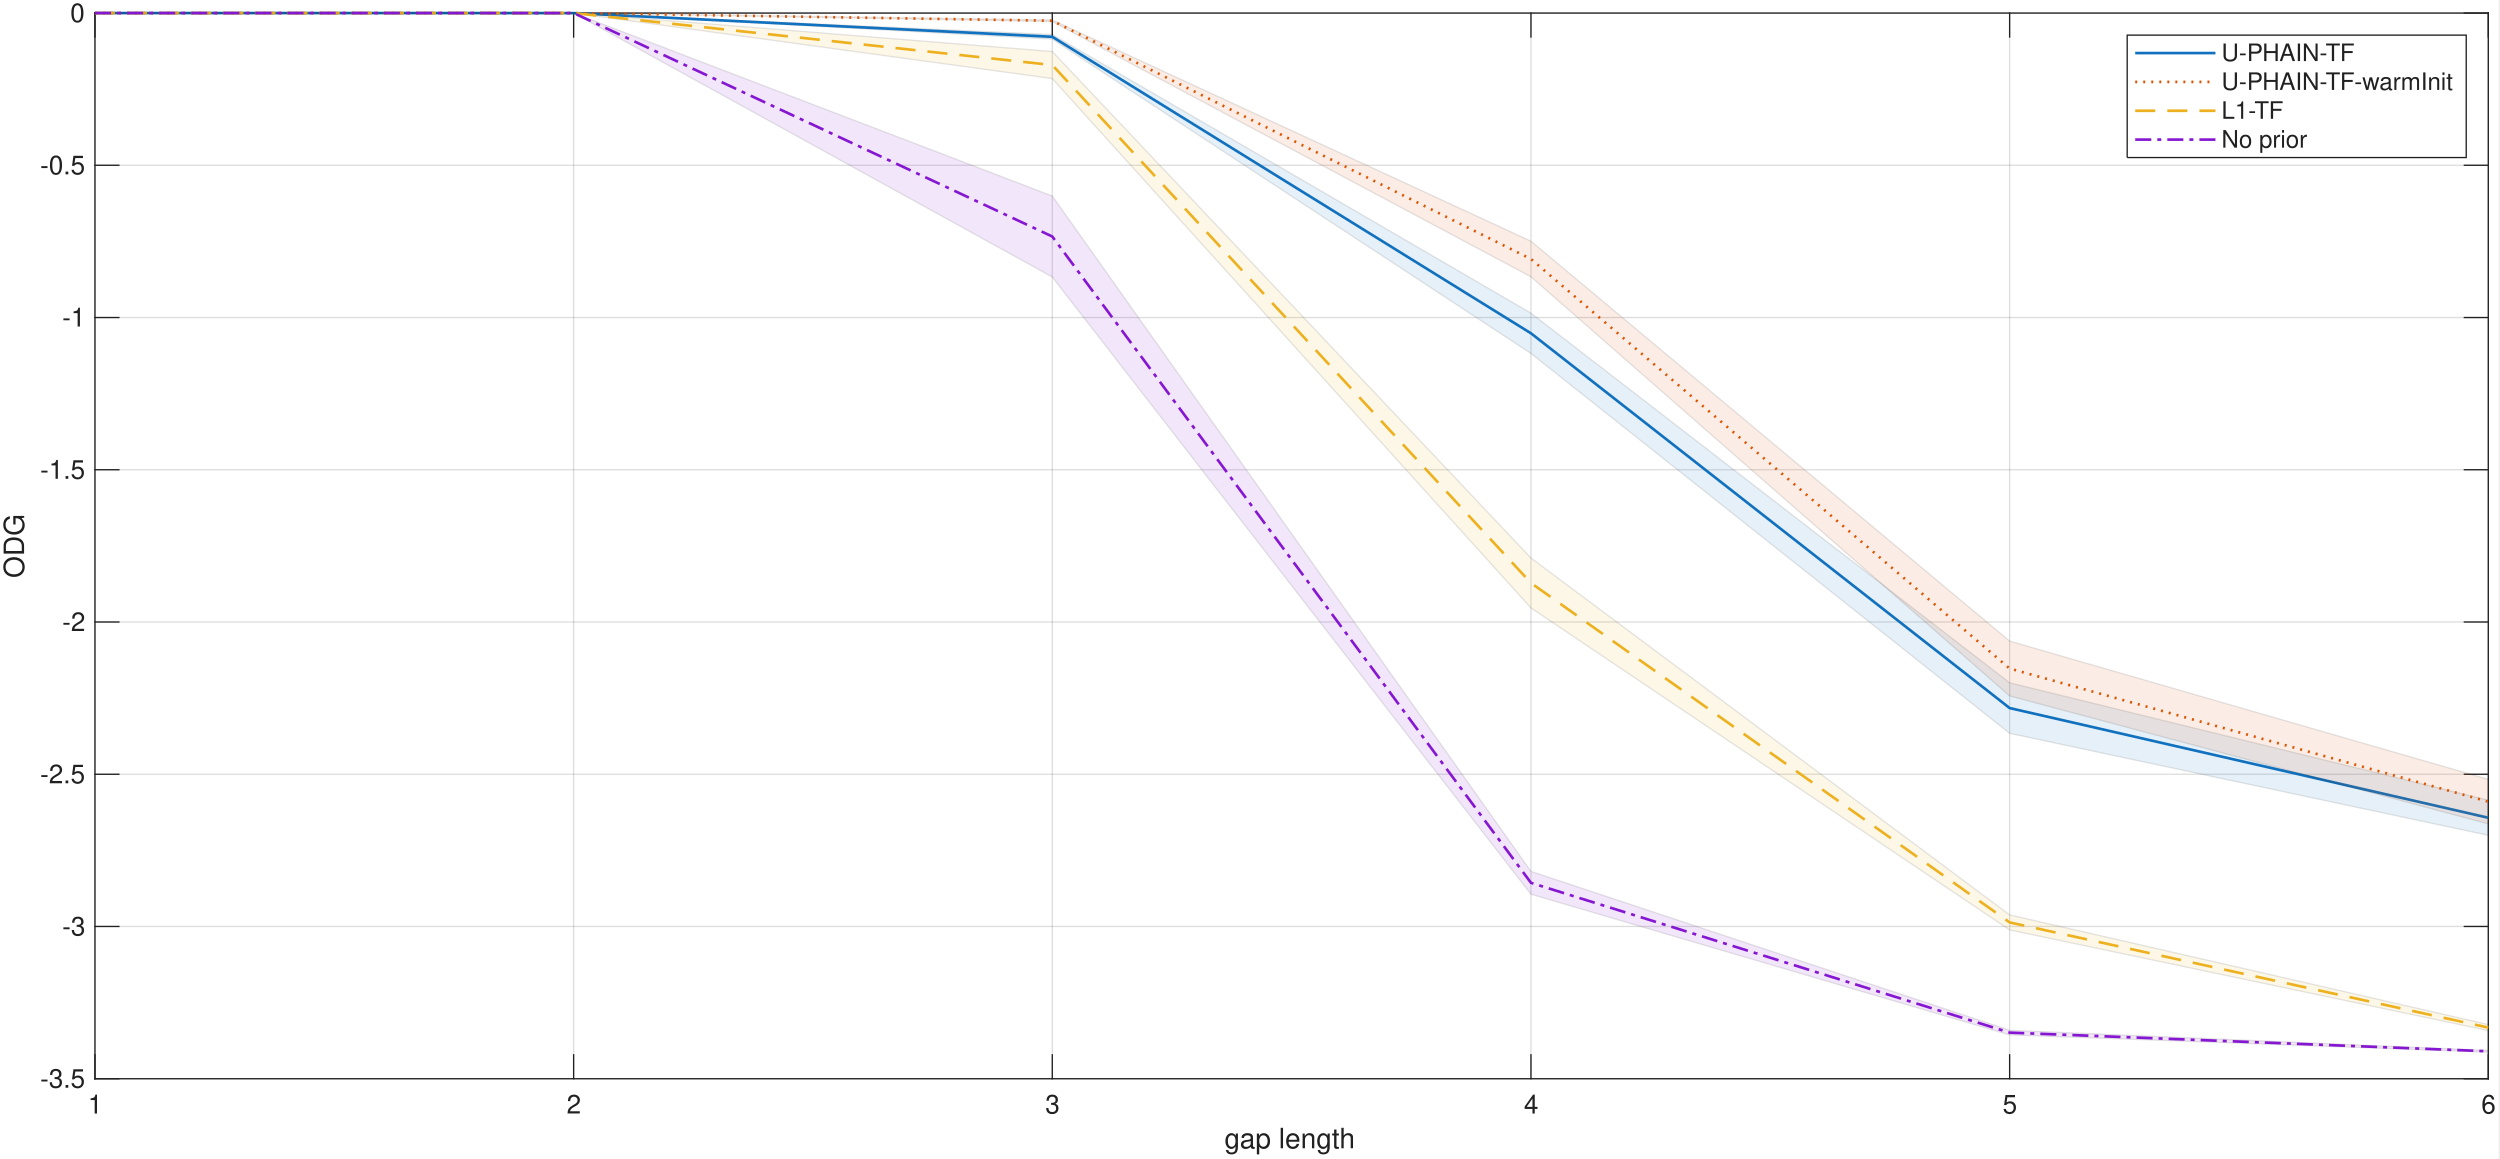
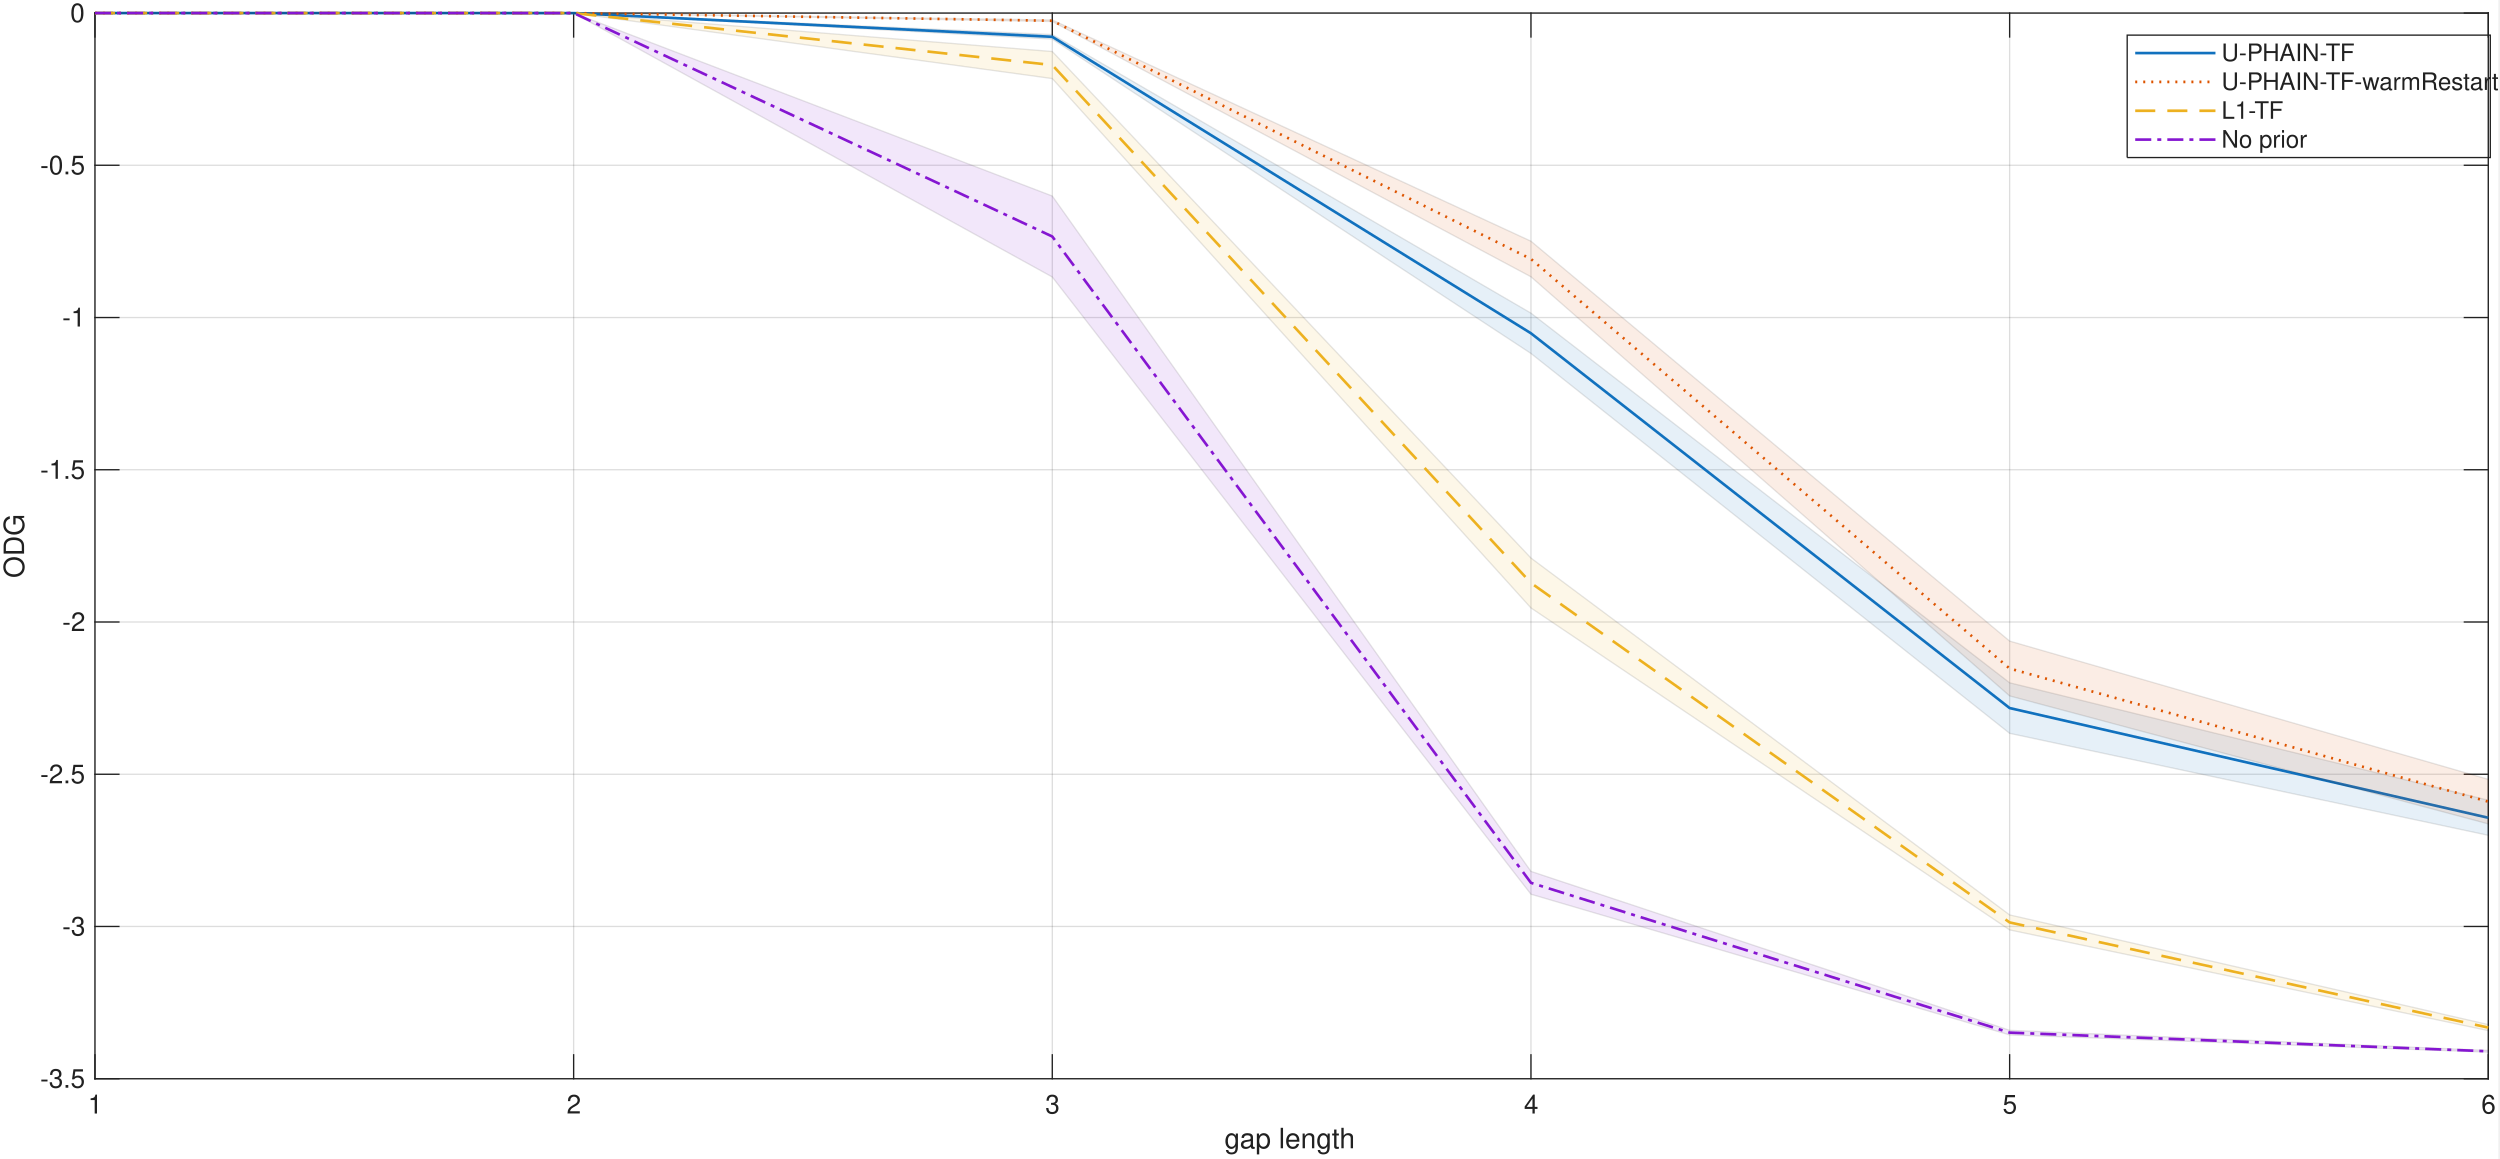
<svg xmlns="http://www.w3.org/2000/svg" width="178.02mm" height="82.53mm" viewBox="0 0 934 433" version="1.2" baseProfile="tiny">
  <defs>
</defs>
  <g fill="none" stroke="black" stroke-width="1" fill-rule="evenodd" stroke-linecap="square" stroke-linejoin="bevel">
    <g fill="#ffffff" fill-opacity="1" stroke="none" transform="matrix(0.749497,0,0,0.749782,-114.422,-31.8653)" font-family="MS Shell Dlg 2" font-size="8.25" font-weight="400" font-style="normal">
      <path vector-effect="none" fill-rule="evenodd" d="M151,41 L1398,41 L1398,620 L151,620 L151,41" />
    </g>
    <g fill="#ffffff" fill-opacity="1" stroke="none" transform="matrix(7.49497e-05,0,0,7.49782e-05,-114.422,-31.8653)" font-family="MS Shell Dlg 2" font-size="8.25" font-weight="400" font-style="normal">
      <path vector-effect="none" fill-rule="evenodd" d="M2e+06,490000 L2e+06,5.8e+06 L1.393e+07,5.8e+06 L1.393e+07,490000 L2e+06,490000" />
    </g>
    <g fill="#212121" fill-opacity="0.149" stroke="#212121" stroke-opacity="0.149" stroke-width="0.667" stroke-linecap="butt" stroke-linejoin="round" transform="matrix(0.749497,0,0,0.749782,-114.422,-31.8653)" font-family="MS Shell Dlg 2" font-size="8.25" font-weight="400" font-style="normal">
      <polyline fill="none" vector-effect="none" points="200,49 200,580 " />
      <polyline fill="none" vector-effect="none" points="438.6,49 438.6,580 " />
      <polyline fill="none" vector-effect="none" points="677.2,49 677.2,580 " />
      <polyline fill="none" vector-effect="none" points="915.8,49 915.8,580 " />
      <polyline fill="none" vector-effect="none" points="1154.4,49 1154.4,580 " />
      <polyline fill="none" vector-effect="none" points="1393,49 1393,580 " />
      <polyline fill="none" vector-effect="none" points="200,580 1393,580 " />
      <polyline fill="none" vector-effect="none" points="200,504.143 1393,504.143 " />
      <polyline fill="none" vector-effect="none" points="200,428.286 1393,428.286 " />
      <polyline fill="none" vector-effect="none" points="200,352.429 1393,352.429 " />
      <polyline fill="none" vector-effect="none" points="200,276.571 1393,276.571 " />
      <polyline fill="none" vector-effect="none" points="200,200.714 1393,200.714 " />
      <polyline fill="none" vector-effect="none" points="200,124.857 1393,124.857 " />
      <polyline fill="none" vector-effect="none" points="200,49 1393,49 " />
    </g>
    <g fill="#212121" fill-opacity="1" stroke="#212121" stroke-opacity="1" stroke-width="1" stroke-linecap="square" stroke-linejoin="bevel" transform="matrix(0.749497,0,0,0.749782,457.444,429.001)" font-family="Helvetica" font-size="14" font-weight="400" font-style="normal">
      <text fill="#212121" fill-opacity="1" stroke="none" xml:space="preserve" x="0" y="0" font-family="Helvetica" font-size="14" font-weight="400" font-style="normal">gap length</text>
    </g>
    <g fill="#212121" fill-opacity="1" stroke="#212121" stroke-opacity="1" stroke-width="0.667" stroke-linecap="square" stroke-linejoin="round" transform="matrix(0.749497,0,0,0.749782,-114.422,-31.8653)" font-family="Helvetica" font-size="14" font-weight="400" font-style="normal">
      <polyline fill="none" vector-effect="none" points="200,580 1393,580 " />
      <polyline fill="none" vector-effect="none" points="200,49 1393,49 " />
      <polyline fill="none" vector-effect="none" points="200,580 200,568.07 " />
      <polyline fill="none" vector-effect="none" points="200,60.93 200,49 " />
      <polyline fill="none" vector-effect="none" points="438.6,580 438.6,568.07 " />
      <polyline fill="none" vector-effect="none" points="438.6,60.93 438.6,49 " />
      <polyline fill="none" vector-effect="none" points="677.2,580 677.2,568.07 " />
      <polyline fill="none" vector-effect="none" points="677.2,60.93 677.2,49 " />
      <polyline fill="none" vector-effect="none" points="915.8,580 915.8,568.07 " />
      <polyline fill="none" vector-effect="none" points="915.8,60.93 915.8,49 " />
      <polyline fill="none" vector-effect="none" points="1154.4,580 1154.4,568.07 " />
      <polyline fill="none" vector-effect="none" points="1154.4,60.93 1154.4,49 " />
      <polyline fill="none" vector-effect="none" points="1393,580 1393,568.07 " />
      <polyline fill="none" vector-effect="none" points="1393,60.93 1393,49 " />
    </g>
    <g fill="#212121" fill-opacity="1" stroke="#212121" stroke-opacity="1" stroke-width="1" stroke-linecap="square" stroke-linejoin="bevel" transform="matrix(0.749497,0,0,0.749782,32.8539,416.004)" font-family="Helvetica" font-size="13" font-weight="400" font-style="normal">
      <text fill="#212121" fill-opacity="1" stroke="none" xml:space="preserve" x="0" y="0" font-family="Helvetica" font-size="13" font-weight="400" font-style="normal">1</text>
    </g>
    <g fill="#212121" fill-opacity="1" stroke="#212121" stroke-opacity="1" stroke-width="1" stroke-linecap="square" stroke-linejoin="bevel" transform="matrix(0.749497,0,0,0.749782,211.684,416.004)" font-family="Helvetica" font-size="13" font-weight="400" font-style="normal">
      <text fill="#212121" fill-opacity="1" stroke="none" xml:space="preserve" x="0" y="0" font-family="Helvetica" font-size="13" font-weight="400" font-style="normal">2</text>
    </g>
    <g fill="#212121" fill-opacity="1" stroke="#212121" stroke-opacity="1" stroke-width="1" stroke-linecap="square" stroke-linejoin="bevel" transform="matrix(0.749497,0,0,0.749782,390.514,416.004)" font-family="Helvetica" font-size="13" font-weight="400" font-style="normal">
      <text fill="#212121" fill-opacity="1" stroke="none" xml:space="preserve" x="0" y="0" font-family="Helvetica" font-size="13" font-weight="400" font-style="normal">3</text>
    </g>
    <g fill="#212121" fill-opacity="1" stroke="#212121" stroke-opacity="1" stroke-width="1" stroke-linecap="square" stroke-linejoin="bevel" transform="matrix(0.749497,0,0,0.749782,569.344,416.004)" font-family="Helvetica" font-size="13" font-weight="400" font-style="normal">
      <text fill="#212121" fill-opacity="1" stroke="none" xml:space="preserve" x="0" y="0" font-family="Helvetica" font-size="13" font-weight="400" font-style="normal">4</text>
    </g>
    <g fill="#212121" fill-opacity="1" stroke="#212121" stroke-opacity="1" stroke-width="1" stroke-linecap="square" stroke-linejoin="bevel" transform="matrix(0.749497,0,0,0.749782,748.174,416.004)" font-family="Helvetica" font-size="13" font-weight="400" font-style="normal">
      <text fill="#212121" fill-opacity="1" stroke="none" xml:space="preserve" x="0" y="0" font-family="Helvetica" font-size="13" font-weight="400" font-style="normal">5</text>
    </g>
    <g fill="#212121" fill-opacity="1" stroke="#212121" stroke-opacity="1" stroke-width="1" stroke-linecap="square" stroke-linejoin="bevel" transform="matrix(0.749497,0,0,0.749782,927.004,416.004)" font-family="Helvetica" font-size="13" font-weight="400" font-style="normal">
      <text fill="#212121" fill-opacity="1" stroke="none" xml:space="preserve" x="0" y="0" font-family="Helvetica" font-size="13" font-weight="400" font-style="normal">6</text>
    </g>
    <g fill="#212121" fill-opacity="1" stroke="#212121" stroke-opacity="1" stroke-width="1" stroke-linecap="square" stroke-linejoin="bevel" transform="matrix(0,-0.749782,0.749497,0,8.99497,215.938)" font-family="Helvetica" font-size="14" font-weight="400" font-style="normal">
      <text fill="#212121" fill-opacity="1" stroke="none" xml:space="preserve" x="0" y="0" font-family="Helvetica" font-size="14" font-weight="400" font-style="normal">ODG</text>
    </g>
    <g fill="#212121" fill-opacity="1" stroke="#212121" stroke-opacity="1" stroke-width="0.667" stroke-linecap="square" stroke-linejoin="round" transform="matrix(0.749497,0,0,0.749782,-114.422,-31.8653)" font-family="Helvetica" font-size="14" font-weight="400" font-style="normal">
      <polyline fill="none" vector-effect="none" points="200,580 200,49 " />
      <polyline fill="none" vector-effect="none" points="1393,580 1393,49 " />
      <polyline fill="none" vector-effect="none" points="200,580 211.93,580 " />
      <polyline fill="none" vector-effect="none" points="1381.07,580 1393,580 " />
      <polyline fill="none" vector-effect="none" points="200,504.143 211.93,504.143 " />
      <polyline fill="none" vector-effect="none" points="1381.07,504.143 1393,504.143 " />
      <polyline fill="none" vector-effect="none" points="200,428.286 211.93,428.286 " />
      <polyline fill="none" vector-effect="none" points="1381.07,428.286 1393,428.286 " />
      <polyline fill="none" vector-effect="none" points="200,352.429 211.93,352.429 " />
      <polyline fill="none" vector-effect="none" points="1381.07,352.429 1393,352.429 " />
      <polyline fill="none" vector-effect="none" points="200,276.571 211.93,276.571 " />
      <polyline fill="none" vector-effect="none" points="1381.07,276.571 1393,276.571 " />
      <polyline fill="none" vector-effect="none" points="200,200.714 211.93,200.714 " />
      <polyline fill="none" vector-effect="none" points="1381.07,200.714 1393,200.714 " />
      <polyline fill="none" vector-effect="none" points="200,124.857 211.93,124.857 " />
      <polyline fill="none" vector-effect="none" points="1381.07,124.857 1393,124.857 " />
      <polyline fill="none" vector-effect="none" points="200,49 211.93,49 " />
      <polyline fill="none" vector-effect="none" points="1381.07,49 1393,49 " />
    </g>
    <g fill="#212121" fill-opacity="1" stroke="#212121" stroke-opacity="1" stroke-width="1" stroke-linecap="square" stroke-linejoin="bevel" transform="matrix(0.749497,0,0,0.749782,14.9909,406.382)" font-family="Helvetica" font-size="13" font-weight="400" font-style="normal">
      <text fill="#212121" fill-opacity="1" stroke="none" xml:space="preserve" x="0" y="0" font-family="Helvetica" font-size="13" font-weight="400" font-style="normal">-3.5</text>
    </g>
    <g fill="#212121" fill-opacity="1" stroke="#212121" stroke-opacity="1" stroke-width="1" stroke-linecap="square" stroke-linejoin="bevel" transform="matrix(0.749497,0,0,0.749782,23.2354,349.506)" font-family="Helvetica" font-size="13" font-weight="400" font-style="normal">
      <text fill="#212121" fill-opacity="1" stroke="none" xml:space="preserve" x="0" y="0" font-family="Helvetica" font-size="13" font-weight="400" font-style="normal">-3</text>
    </g>
    <g fill="#212121" fill-opacity="1" stroke="#212121" stroke-opacity="1" stroke-width="1" stroke-linecap="square" stroke-linejoin="bevel" transform="matrix(0.749497,0,0,0.749782,14.9909,292.63)" font-family="Helvetica" font-size="13" font-weight="400" font-style="normal">
      <text fill="#212121" fill-opacity="1" stroke="none" xml:space="preserve" x="0" y="0" font-family="Helvetica" font-size="13" font-weight="400" font-style="normal">-2.5</text>
    </g>
    <g fill="#212121" fill-opacity="1" stroke="#212121" stroke-opacity="1" stroke-width="1" stroke-linecap="square" stroke-linejoin="bevel" transform="matrix(0.749497,0,0,0.749782,23.2354,235.753)" font-family="Helvetica" font-size="13" font-weight="400" font-style="normal">
      <text fill="#212121" fill-opacity="1" stroke="none" xml:space="preserve" x="0" y="0" font-family="Helvetica" font-size="13" font-weight="400" font-style="normal">-2</text>
    </g>
    <g fill="#212121" fill-opacity="1" stroke="#212121" stroke-opacity="1" stroke-width="1" stroke-linecap="square" stroke-linejoin="bevel" transform="matrix(0.749497,0,0,0.749782,14.9909,178.877)" font-family="Helvetica" font-size="13" font-weight="400" font-style="normal">
      <text fill="#212121" fill-opacity="1" stroke="none" xml:space="preserve" x="0" y="0" font-family="Helvetica" font-size="13" font-weight="400" font-style="normal">-1.5</text>
    </g>
    <g fill="#212121" fill-opacity="1" stroke="#212121" stroke-opacity="1" stroke-width="1" stroke-linecap="square" stroke-linejoin="bevel" transform="matrix(0.749497,0,0,0.749782,23.2354,122.001)" font-family="Helvetica" font-size="13" font-weight="400" font-style="normal">
      <text fill="#212121" fill-opacity="1" stroke="none" xml:space="preserve" x="0" y="0" font-family="Helvetica" font-size="13" font-weight="400" font-style="normal">-1</text>
    </g>
    <g fill="#212121" fill-opacity="1" stroke="#212121" stroke-opacity="1" stroke-width="1" stroke-linecap="square" stroke-linejoin="bevel" transform="matrix(0.749497,0,0,0.749782,14.9909,65.1244)" font-family="Helvetica" font-size="13" font-weight="400" font-style="normal">
      <text fill="#212121" fill-opacity="1" stroke="none" xml:space="preserve" x="0" y="0" font-family="Helvetica" font-size="13" font-weight="400" font-style="normal">-0.5</text>
    </g>
    <g fill="#212121" fill-opacity="1" stroke="#212121" stroke-opacity="1" stroke-width="1" stroke-linecap="square" stroke-linejoin="bevel" transform="matrix(0.749497,0,0,0.749782,26.2334,8.24804)" font-family="Helvetica" font-size="13" font-weight="400" font-style="normal">
      <text fill="#212121" fill-opacity="1" stroke="none" xml:space="preserve" x="0" y="0" font-family="Helvetica" font-size="13" font-weight="400" font-style="normal">0</text>
    </g>
    <g fill="#1171be" fill-opacity="0.102" stroke="none" transform="matrix(7.49497e-05,0,0,7.49782e-05,-114.422,-31.8653)" font-family="Helvetica" font-size="13" font-weight="400" font-style="normal">
      <path vector-effect="none" fill-rule="evenodd" d="M2e+06,490062 L4.386e+06,490434 L6.772e+06,619715 L9.158e+06,2.18618e+06 L1.1544e+07,4.07907e+06 L1.393e+07,4.58726e+06 L1.393e+07,4.41244e+06 L1.1544e+07,3.82718e+06 L9.158e+06,1.98527e+06 L6.772e+06,597089 L4.386e+06,490115 L2e+06,490021 L2e+06,490062" />
    </g>
    <g fill="none" stroke="#000000" stroke-opacity="0.102" stroke-width="0.667" stroke-linecap="square" stroke-linejoin="miter" stroke-miterlimit="2" transform="matrix(0.749497,0,0,0.749782,-114.422,-31.8653)" font-family="Helvetica" font-size="13" font-weight="400" font-style="normal">
      <polyline fill="none" vector-effect="none" points="200,49.006 438.6,49.044 677.2,61.971 915.8,218.618 1154.4,407.907 1393,458.726 1393,441.244 1154.4,382.718 915.8,198.527 677.2,59.709 438.6,49.012 200,49.002 200,49.006 " />
    </g>
    <g fill="none" stroke="#1171be" stroke-opacity="1" stroke-width="1.333" stroke-linecap="butt" stroke-linejoin="round" transform="matrix(0.749497,0,0,0.749782,-114.422,-31.8653)" font-family="Helvetica" font-size="13" font-weight="400" font-style="normal">
      <polyline fill="none" vector-effect="none" points="200,49.004 438.6,49.028 677.2,60.84 915.8,208.572 1154.4,395.312 1393,449.985 " />
    </g>
    <g fill="#dd5400" fill-opacity="0.102" stroke="none" transform="matrix(7.49497e-05,0,0,7.49782e-05,-114.422,-31.8653)" font-family="Helvetica" font-size="13" font-weight="400" font-style="normal">
      <path vector-effect="none" fill-rule="evenodd" d="M2e+06,490069 L4.386e+06,490126 L6.772e+06,532062 L9.158e+06,1.80416e+06 L1.1544e+07,3.89261e+06 L1.393e+07,4.53036e+06 L1.393e+07,4.30848e+06 L1.1544e+07,3.61947e+06 L9.158e+06,1.6269e+06 L6.772e+06,524556 L4.386e+06,490045 L2e+06,490022 L2e+06,490069" />
    </g>
    <g fill="none" stroke="#000000" stroke-opacity="0.102" stroke-width="0.667" stroke-linecap="square" stroke-linejoin="miter" stroke-miterlimit="2" transform="matrix(0.749497,0,0,0.749782,-114.422,-31.8653)" font-family="Helvetica" font-size="13" font-weight="400" font-style="normal">
      <polyline fill="none" vector-effect="none" points="200,49.007 438.6,49.013 677.2,53.206 915.8,180.416 1154.4,389.261 1393,453.036 1393,430.848 1154.4,361.947 915.8,162.69 677.2,52.456 438.6,49.005 200,49.002 200,49.007 " />
    </g>
    <g fill="none" stroke="#dd5400" stroke-opacity="1" stroke-dasharray="1,3" stroke-dashoffset="0" stroke-width="1.333" stroke-linecap="butt" stroke-linejoin="round" transform="matrix(0.749497,0,0,0.749782,-114.422,-31.8653)" font-family="Helvetica" font-size="13" font-weight="400" font-style="normal">
      <polyline fill="none" vector-effect="none" points="200,49.005 438.6,49.009 677.2,52.831 915.8,171.553 1154.4,375.604 1393,441.942 " />
    </g>
    <g fill="#edb120" fill-opacity="0.102" stroke="none" transform="matrix(7.49497e-05,0,0,7.49782e-05,-114.422,-31.8653)" font-family="Helvetica" font-size="13" font-weight="400" font-style="normal">
      <path vector-effect="none" fill-rule="evenodd" d="M2e+06,490012 L4.386e+06,490135 L6.772e+06,816418 L9.158e+06,3.45415e+06 L1.1544e+07,5.05844e+06 L1.393e+07,5.56023e+06 L1.393e+07,5.53034e+06 L1.1544e+07,4.98391e+06 L9.158e+06,3.20562e+06 L6.772e+06,681775 L4.386e+06,490027 L2e+06,490002 L2e+06,490012" />
    </g>
    <g fill="none" stroke="#000000" stroke-opacity="0.102" stroke-width="0.667" stroke-linecap="square" stroke-linejoin="miter" stroke-miterlimit="2" transform="matrix(0.749497,0,0,0.749782,-114.422,-31.8653)" font-family="Helvetica" font-size="13" font-weight="400" font-style="normal">
      <polyline fill="none" vector-effect="none" points="200,49.001 438.6,49.014 677.2,81.642 915.8,345.415 1154.4,505.844 1393,556.023 1393,553.034 1154.4,498.391 915.8,320.562 677.2,68.177 438.6,49.003 200,49 200,49.001 " />
    </g>
    <g fill="none" stroke="#edb120" stroke-opacity="1" stroke-dasharray="10,6" stroke-dashoffset="0" stroke-width="1.333" stroke-linecap="butt" stroke-linejoin="round" transform="matrix(0.749497,0,0,0.749782,-114.422,-31.8653)" font-family="Helvetica" font-size="13" font-weight="400" font-style="normal">
      <polyline fill="none" vector-effect="none" points="200,49.001 438.6,49.008 677.2,74.91 915.8,332.989 1154.4,502.118 1393,554.528 " />
    </g>
    <g fill="#8516d1" fill-opacity="0.102" stroke="none" transform="matrix(7.49497e-05,0,0,7.49782e-05,-114.422,-31.8653)" font-family="Helvetica" font-size="13" font-weight="400" font-style="normal">
      <path vector-effect="none" fill-rule="evenodd" d="M6.772e+06,1.40181e+06 L4.386e+06,490000 L2e+06,490000 L4.386e+06,490001 L6.772e+06,1.80527e+06 L9.158e+06,4.88074e+06 L1.1544e+07,5.58175e+06 L1.393e+07,5.66757e+06 L1.393e+07,5.65907e+06 L1.1544e+07,5.55882e+06 L9.158e+06,4.76703e+06 L6.772e+06,1.40181e+06" />
    </g>
    <g fill="none" stroke="#000000" stroke-opacity="0.102" stroke-width="0.667" stroke-linecap="square" stroke-linejoin="miter" stroke-miterlimit="2" transform="matrix(0.749497,0,0,0.749782,-114.422,-31.8653)" font-family="Helvetica" font-size="13" font-weight="400" font-style="normal">
      <polyline fill="none" vector-effect="none" points="200,49 438.6,49 677.2,180.527 915.8,488.074 1154.4,558.175 1393,566.757 1393,565.907 1154.4,555.882 915.8,476.703 677.2,140.181 438.6,49 200,49 200,49 " />
    </g>
    <g fill="none" stroke="#8516d1" stroke-opacity="1" stroke-dasharray="8,3,2,3" stroke-dashoffset="0" stroke-width="1.333" stroke-linecap="butt" stroke-linejoin="round" transform="matrix(0.749497,0,0,0.749782,-114.422,-31.8653)" font-family="Helvetica" font-size="13" font-weight="400" font-style="normal">
      <polyline fill="none" vector-effect="none" points="200,49 438.6,49 677.2,160.354 915.8,482.388 1154.4,557.028 1393,566.332 " />
    </g>
    <g fill="#ffffff" fill-opacity="1" stroke="none" transform="matrix(7.49497e-05,0,0,7.49782e-05,-114.422,-31.8653)" font-family="Helvetica" font-size="13" font-weight="400" font-style="normal">
      <path vector-effect="none" fill-rule="evenodd" d="M1.213e+07,600000 L1.213e+07,1.21e+06 L1.382e+07,1.21e+06 L1.382e+07,600000 L1.213e+07,600000" />
    </g>
    <g fill="#1171be" fill-opacity="1" stroke="#1171be" stroke-opacity="1" stroke-width="1.333" stroke-linecap="butt" stroke-linejoin="round" transform="matrix(0.749497,0,0,0.749782,-114.422,-31.8653)" font-family="Helvetica" font-size="13" font-weight="400" font-style="normal">
      <polyline fill="none" vector-effect="none" points="1217,68.927 1257,68.927 " />
    </g>
    <g fill="#dd5400" fill-opacity="1" stroke="#dd5400" stroke-opacity="1" stroke-dasharray="1,3" stroke-dashoffset="0" stroke-width="1.333" stroke-linecap="butt" stroke-linejoin="round" transform="matrix(0.749497,0,0,0.749782,-114.422,-31.8653)" font-family="Helvetica" font-size="13" font-weight="400" font-style="normal">
      <polyline fill="none" vector-effect="none" points="1217,83.309 1257,83.309 " />
    </g>
    <g fill="#edb120" fill-opacity="1" stroke="#edb120" stroke-opacity="1" stroke-dasharray="10,6" stroke-dashoffset="0" stroke-width="1.333" stroke-linecap="butt" stroke-linejoin="round" transform="matrix(0.749497,0,0,0.749782,-114.422,-31.8653)" font-family="Helvetica" font-size="13" font-weight="400" font-style="normal">
      <polyline fill="none" vector-effect="none" points="1217,97.691 1257,97.691 " />
    </g>
    <g fill="#8516d1" fill-opacity="1" stroke="#8516d1" stroke-opacity="1" stroke-dasharray="8,3,2,3" stroke-dashoffset="0" stroke-width="1.333" stroke-linecap="butt" stroke-linejoin="round" transform="matrix(0.749497,0,0,0.749782,-114.422,-31.8653)" font-family="Helvetica" font-size="13" font-weight="400" font-style="normal">
      <polyline fill="none" vector-effect="none" points="1217,112.073 1257,112.073 " />
    </g>
    <g fill="#212121" fill-opacity="1" stroke="#212121" stroke-opacity="1" stroke-width="1" stroke-linecap="square" stroke-linejoin="bevel" transform="matrix(0.749497,0,0,0.749782,829.944,22.8139)" font-family="Helvetica" font-size="12" font-weight="400" font-style="normal">
      <text fill="#212121" fill-opacity="1" stroke="none" xml:space="preserve" x="0" y="0" font-family="Helvetica" font-size="12" font-weight="400" font-style="normal">U-PHAIN-TF</text>
    </g>
    <g fill="#212121" fill-opacity="1" stroke="#212121" stroke-opacity="1" stroke-width="1" stroke-linecap="square" stroke-linejoin="bevel" transform="matrix(0.749497,0,0,0.749782,829.944,33.5974)" font-family="Helvetica" font-size="12" font-weight="400" font-style="normal">
-       <text fill="#212121" fill-opacity="1" stroke="none" xml:space="preserve" x="0" y="0" font-family="Helvetica" font-size="12" font-weight="400" font-style="normal">U-PHAIN-TF-warmInit</text>
+       <text fill="#212121" fill-opacity="1" stroke="none" xml:space="preserve" x="0" y="0" font-family="Helvetica" font-size="12" font-weight="400" font-style="normal">U-PHAIN-TF-warmRestart</text>
    </g>
    <g fill="#212121" fill-opacity="1" stroke="#212121" stroke-opacity="1" stroke-width="1" stroke-linecap="square" stroke-linejoin="bevel" transform="matrix(0.749497,0,0,0.749782,829.944,44.3808)" font-family="Helvetica" font-size="12" font-weight="400" font-style="normal">
      <text fill="#212121" fill-opacity="1" stroke="none" xml:space="preserve" x="0" y="0" font-family="Helvetica" font-size="12" font-weight="400" font-style="normal">L1-TF</text>
    </g>
    <g fill="#212121" fill-opacity="1" stroke="#212121" stroke-opacity="1" stroke-width="1" stroke-linecap="square" stroke-linejoin="bevel" transform="matrix(0.749497,0,0,0.749782,829.944,55.1643)" font-family="Helvetica" font-size="12" font-weight="400" font-style="normal">
      <text fill="#212121" fill-opacity="1" stroke="none" xml:space="preserve" x="0" y="0" font-family="Helvetica" font-size="12" font-weight="400" font-style="normal">No prior</text>
    </g>
    <g fill="none" stroke="#212121" stroke-opacity="1" stroke-width="0.667" stroke-linecap="butt" stroke-linejoin="miter" stroke-miterlimit="2" transform="matrix(0.749497,0,0,0.749782,-114.422,-31.8653)" font-family="Helvetica" font-size="12" font-weight="400" font-style="normal">
-       <path vector-effect="none" fill-rule="evenodd" d="M1213,121 L1213,60 L1382,60 L1382,121 L1213,121" />
+       <path vector-effect="none" fill-rule="evenodd" d="M1213,121 L1213,60 L1394,60 L1394,121 L1213,121" />
    </g>
  </g>
</svg>
